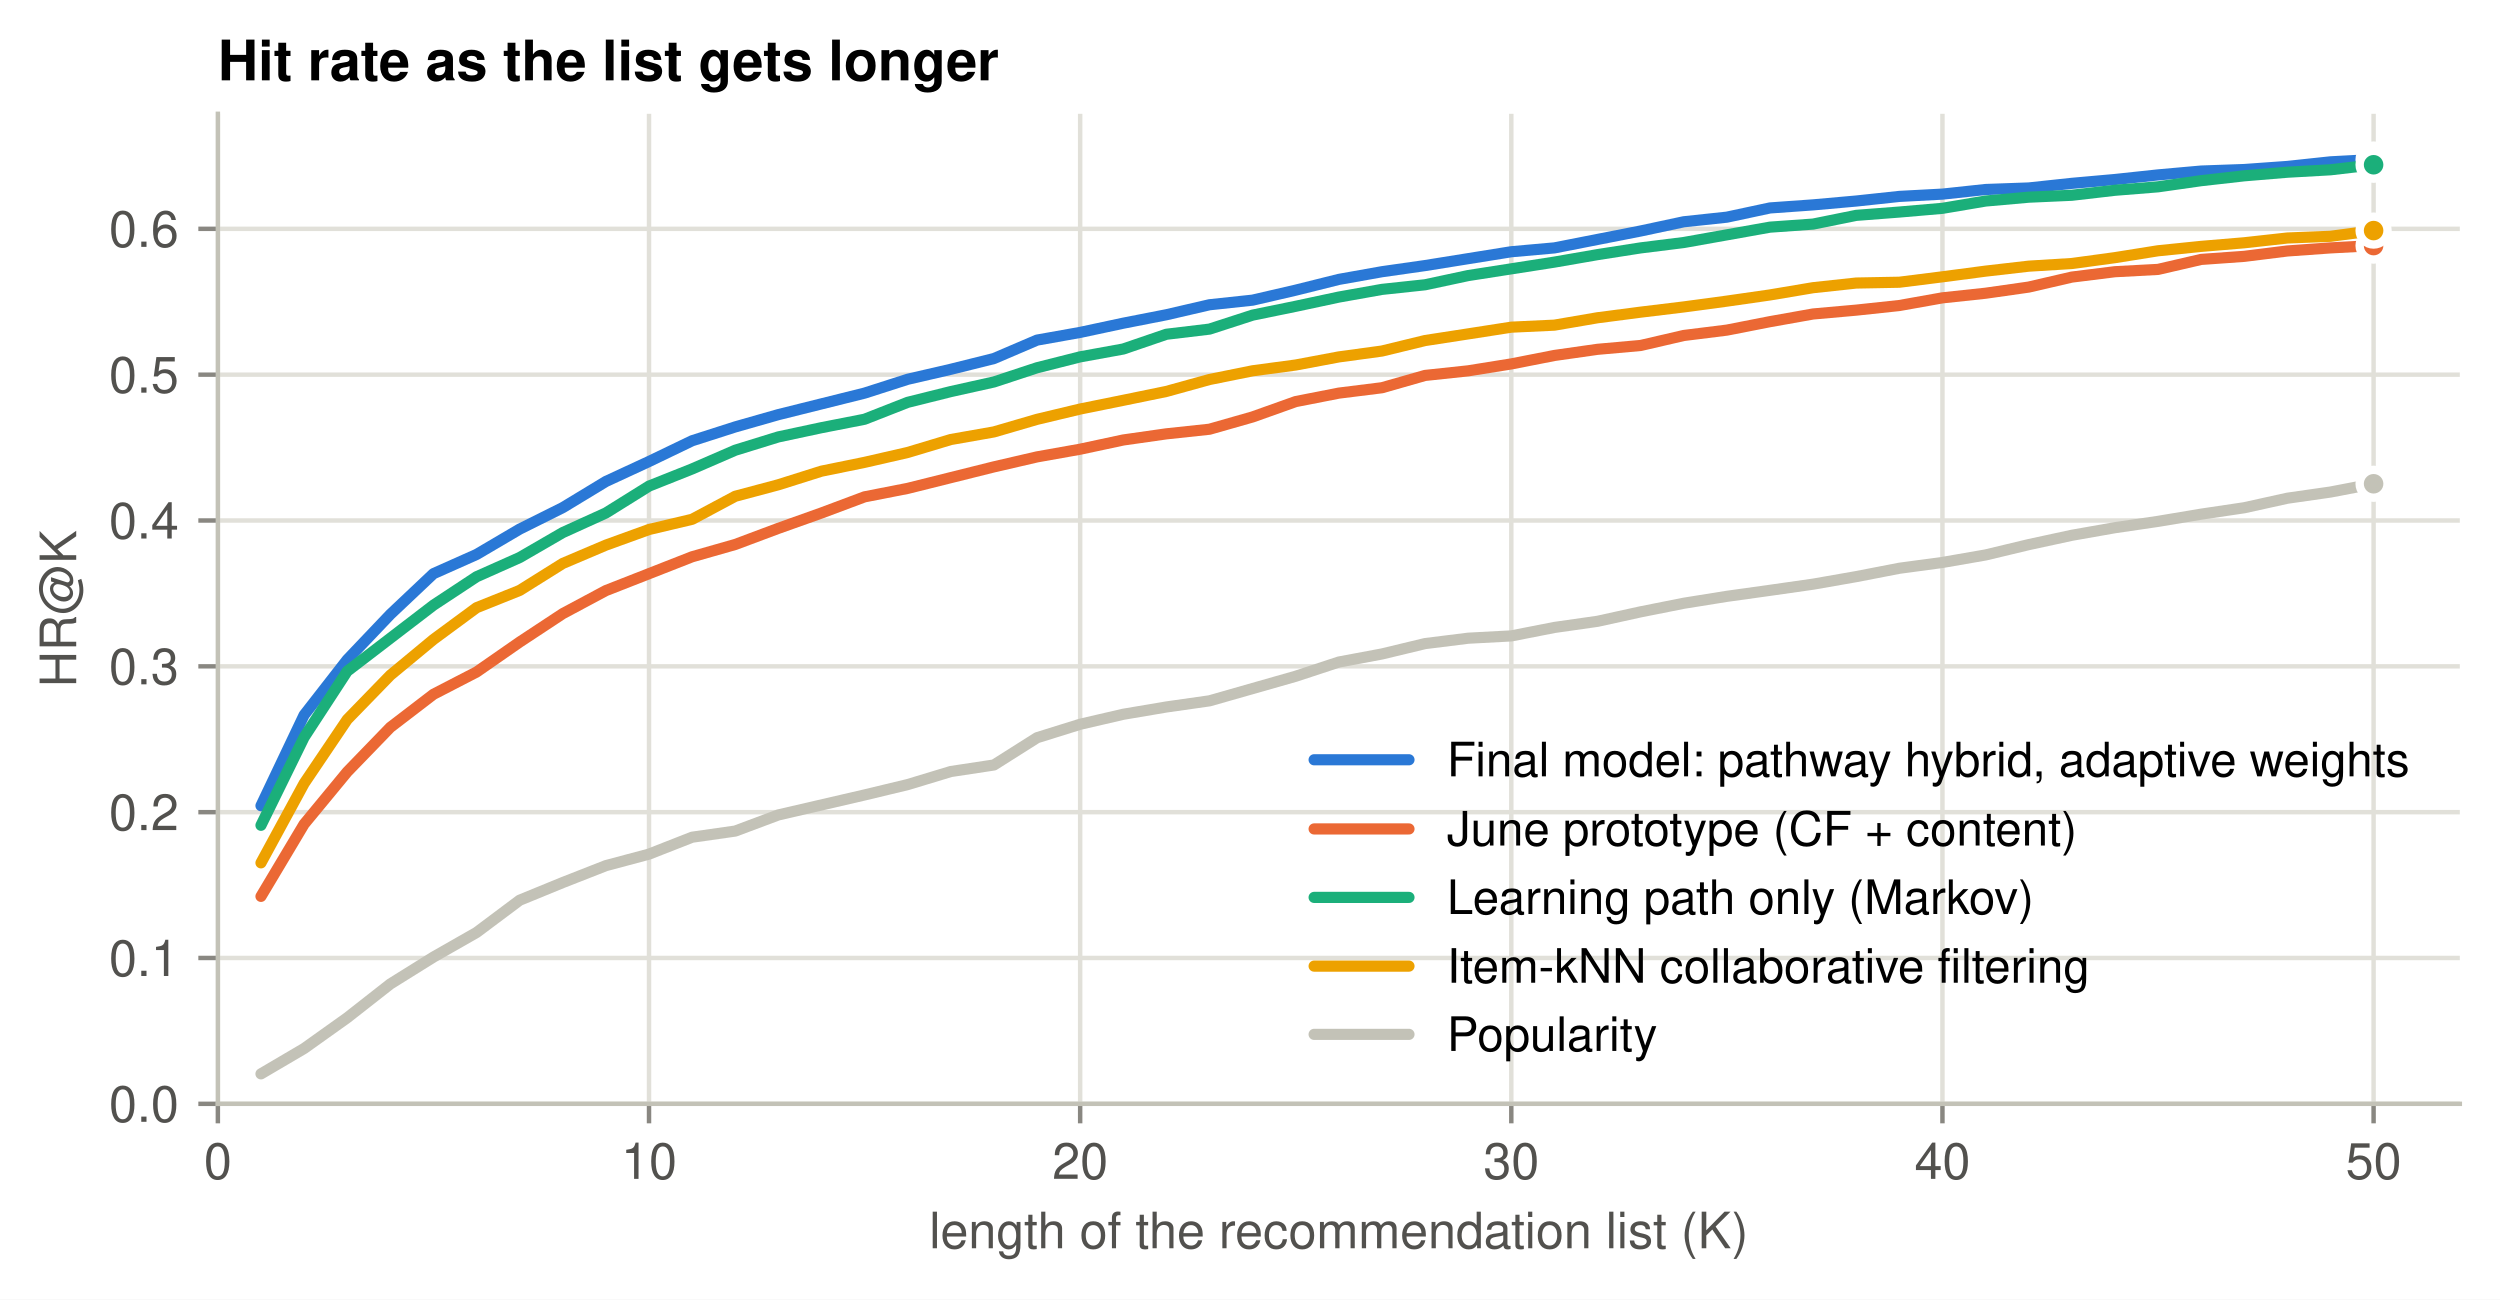
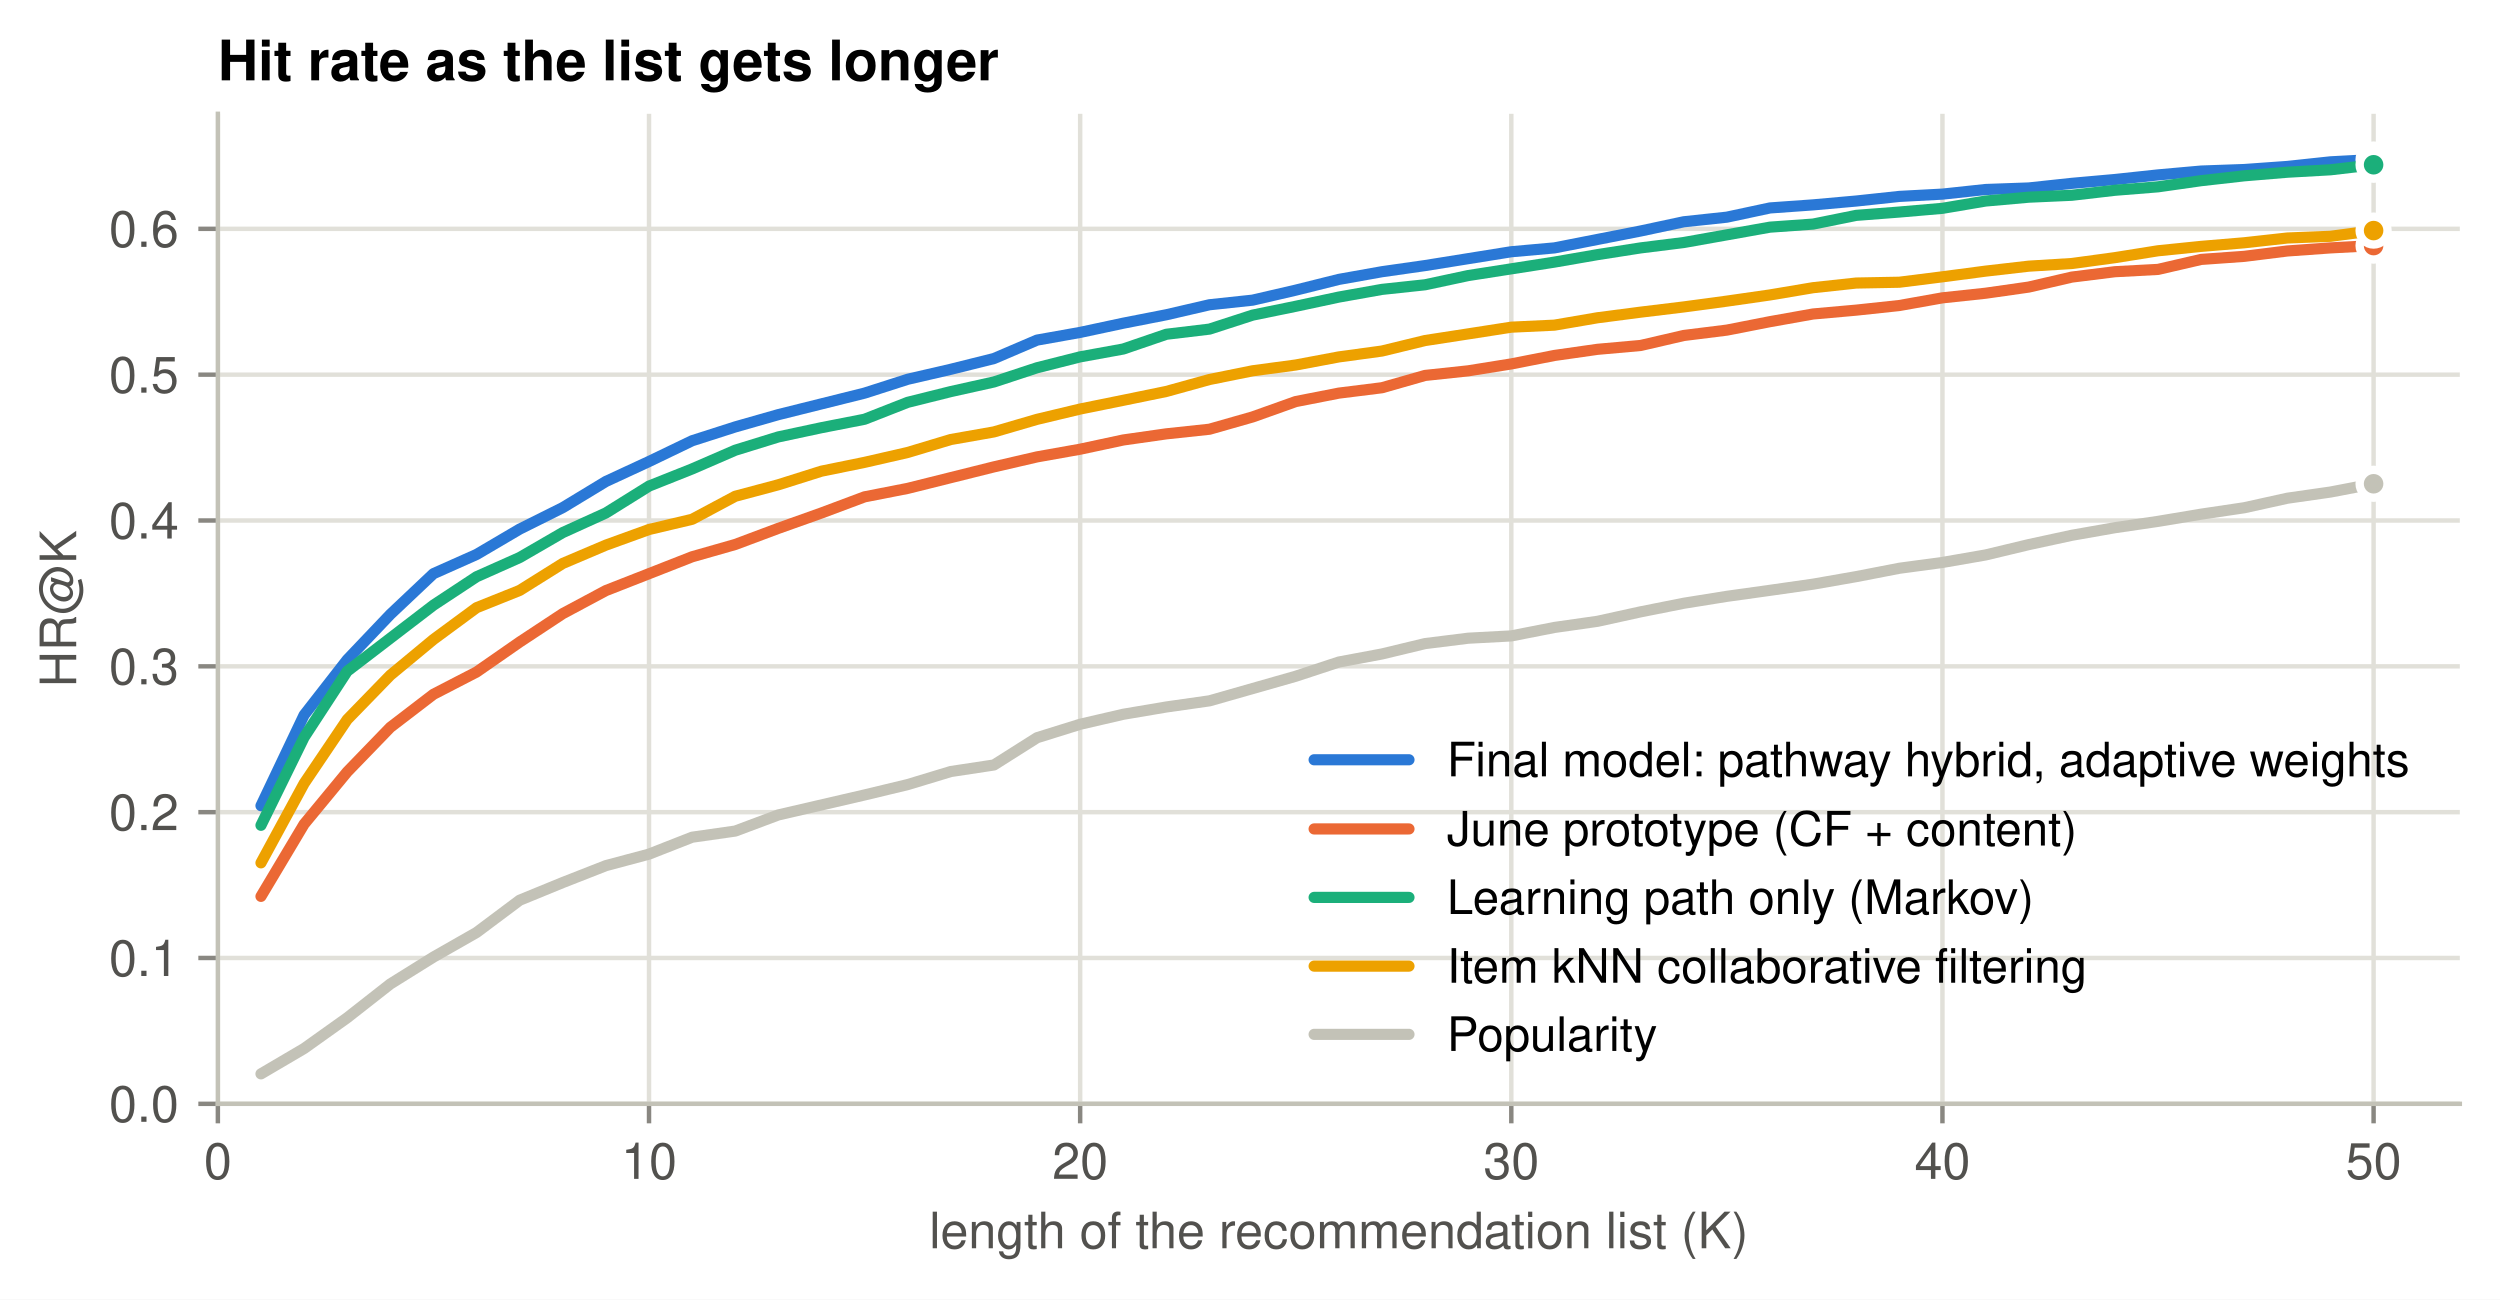
<svg xmlns="http://www.w3.org/2000/svg" xmlns:xlink="http://www.w3.org/1999/xlink" width="448.002pt" height="232.89pt" viewBox="0 0 448.002 232.89" version="1.1">
  <defs>
    <style type="text/css">*{stroke-linejoin: round; stroke-linecap: butt}</style>
  </defs>
  <g id="figure_1">
    <g id="patch_1">
      <path d="M 0 232.89  L 448.002 232.89  L 448.002 -0  L 0 -0  z " style="fill: #ffffff" />
    </g>
    <g id="axes_1">
      <g id="patch_2">
        <path d="M 39.042 197.805  L 440.802 197.805  L 440.802 20.397  L 39.042 20.397  z " style="fill: #ffffff" />
      </g>
      <g id="matplotlib.axis_1">
        <g id="xtick_1">
          <g id="line2d_1">
            <path d="M 39.042 197.805  L 39.042 20.397  " clip-path="url(#p6c851aea34)" style="fill: none; stroke: #e1e0d9; stroke-width: 0.8; stroke-linecap: round" />
          </g>
          <g id="line2d_2">
            <defs>
              <path id="m954afa2de4" d="M 0 0  L 0 3.5  " style="stroke: #898781; stroke-width: 0.8" />
            </defs>
            <g>
              <use xlink:href="#m954afa2de4" x="39.042" y="197.805" style="fill: #898781; stroke: #898781; stroke-width: 0.8" />
            </g>
          </g>
          <g id="text_1">
            <text style="font-size: 9px; font-family: 'Helvetica', 'Arial', 'DejaVu Sans'; text-anchor: middle; fill: #52514e" x="39.042" y="211.261" transform="rotate(-0 39.04203 211.261)">0</text>
          </g>
        </g>
        <g id="xtick_2">
          <g id="line2d_3">
            <path d="M 116.304 197.805  L 116.304 20.397  " clip-path="url(#p6c851aea34)" style="fill: none; stroke: #e1e0d9; stroke-width: 0.8; stroke-linecap: round" />
          </g>
          <g id="line2d_4">
            <g>
              <use xlink:href="#m954afa2de4" x="116.304" y="197.805" style="fill: #898781; stroke: #898781; stroke-width: 0.8" />
            </g>
          </g>
          <g id="text_2">
            <text style="font-size: 9px; font-family: 'Helvetica', 'Arial', 'DejaVu Sans'; text-anchor: middle; fill: #52514e" x="116.304" y="211.261" transform="rotate(-0 116.3036 211.261)">10</text>
          </g>
        </g>
        <g id="xtick_3">
          <g id="line2d_5">
            <path d="M 193.565 197.805  L 193.565 20.397  " clip-path="url(#p6c851aea34)" style="fill: none; stroke: #e1e0d9; stroke-width: 0.8; stroke-linecap: round" />
          </g>
          <g id="line2d_6">
            <g>
              <use xlink:href="#m954afa2de4" x="193.565" y="197.805" style="fill: #898781; stroke: #898781; stroke-width: 0.8" />
            </g>
          </g>
          <g id="text_3">
            <text style="font-size: 9px; font-family: 'Helvetica', 'Arial', 'DejaVu Sans'; text-anchor: middle; fill: #52514e" x="193.565" y="211.261" transform="rotate(-0 193.5651 211.261)">20</text>
          </g>
        </g>
        <g id="xtick_4">
          <g id="line2d_7">
            <path d="M 270.827 197.805  L 270.827 20.397  " clip-path="url(#p6c851aea34)" style="fill: none; stroke: #e1e0d9; stroke-width: 0.8; stroke-linecap: round" />
          </g>
          <g id="line2d_8">
            <g>
              <use xlink:href="#m954afa2de4" x="270.827" y="197.805" style="fill: #898781; stroke: #898781; stroke-width: 0.8" />
            </g>
          </g>
          <g id="text_4">
            <text style="font-size: 9px; font-family: 'Helvetica', 'Arial', 'DejaVu Sans'; text-anchor: middle; fill: #52514e" x="270.827" y="211.261" transform="rotate(-0 270.8266 211.261)">30</text>
          </g>
        </g>
        <g id="xtick_5">
          <g id="line2d_9">
            <path d="M 348.088 197.805  L 348.088 20.397  " clip-path="url(#p6c851aea34)" style="fill: none; stroke: #e1e0d9; stroke-width: 0.8; stroke-linecap: round" />
          </g>
          <g id="line2d_10">
            <g>
              <use xlink:href="#m954afa2de4" x="348.088" y="197.805" style="fill: #898781; stroke: #898781; stroke-width: 0.8" />
            </g>
          </g>
          <g id="text_5">
            <text style="font-size: 9px; font-family: 'Helvetica', 'Arial', 'DejaVu Sans'; text-anchor: middle; fill: #52514e" x="348.088" y="211.261" transform="rotate(-0 348.0882 211.261)">40</text>
          </g>
        </g>
        <g id="xtick_6">
          <g id="line2d_11">
            <path d="M 425.35 197.805  L 425.35 20.397  " clip-path="url(#p6c851aea34)" style="fill: none; stroke: #e1e0d9; stroke-width: 0.8; stroke-linecap: round" />
          </g>
          <g id="line2d_12">
            <g>
              <use xlink:href="#m954afa2de4" x="425.35" y="197.805" style="fill: #898781; stroke: #898781; stroke-width: 0.8" />
            </g>
          </g>
          <g id="text_6">
            <text style="font-size: 9px; font-family: 'Helvetica', 'Arial', 'DejaVu Sans'; text-anchor: middle; fill: #52514e" x="425.35" y="211.261" transform="rotate(-0 425.3497 211.261)">50</text>
          </g>
        </g>
        <g id="text_7">
          <text style="font-size: 9px; font-family: 'Helvetica', 'Arial', 'DejaVu Sans'; text-anchor: middle; fill: #52514e" x="239.922" y="223.698" transform="rotate(-0 239.922 223.6985)">length of the recommendation list (K)</text>
        </g>
      </g>
      <g id="matplotlib.axis_2">
        <g id="ytick_1">
          <g id="line2d_13">
            <path d="M 39.042 197.805  L 440.802 197.805  " clip-path="url(#p6c851aea34)" style="fill: none; stroke: #e1e0d9; stroke-width: 0.8; stroke-linecap: round" />
          </g>
          <g id="line2d_14">
            <defs>
              <path id="m45e60ed971" d="M 0 0  L -3.5 0  " style="stroke: #898781; stroke-width: 0.8" />
            </defs>
            <g>
              <use xlink:href="#m45e60ed971" x="39.042" y="197.805" style="fill: #898781; stroke: #898781; stroke-width: 0.8" />
            </g>
          </g>
          <g id="text_8">
            <text style="font-size: 9px; font-family: 'Helvetica', 'Arial', 'DejaVu Sans'; text-anchor: end; fill: #52514e" x="32.042" y="201.033" transform="rotate(-0 32.04203 201.0329)">0.0</text>
          </g>
        </g>
        <g id="ytick_2">
          <g id="line2d_15">
            <path d="M 39.042 171.672  L 440.802 171.672  " clip-path="url(#p6c851aea34)" style="fill: none; stroke: #e1e0d9; stroke-width: 0.8; stroke-linecap: round" />
          </g>
          <g id="line2d_16">
            <g>
              <use xlink:href="#m45e60ed971" x="39.042" y="171.672" style="fill: #898781; stroke: #898781; stroke-width: 0.8" />
            </g>
          </g>
          <g id="text_9">
            <text style="font-size: 9px; font-family: 'Helvetica', 'Arial', 'DejaVu Sans'; text-anchor: end; fill: #52514e" x="32.042" y="174.9" transform="rotate(-0 32.04203 174.9002)">0.1</text>
          </g>
        </g>
        <g id="ytick_3">
          <g id="line2d_17">
            <path d="M 39.042 145.539  L 440.802 145.539  " clip-path="url(#p6c851aea34)" style="fill: none; stroke: #e1e0d9; stroke-width: 0.8; stroke-linecap: round" />
          </g>
          <g id="line2d_18">
            <g>
              <use xlink:href="#m45e60ed971" x="39.042" y="145.539" style="fill: #898781; stroke: #898781; stroke-width: 0.8" />
            </g>
          </g>
          <g id="text_10">
            <text style="font-size: 9px; font-family: 'Helvetica', 'Arial', 'DejaVu Sans'; text-anchor: end; fill: #52514e" x="32.042" y="148.767" transform="rotate(-0 32.04203 148.7674)">0.2</text>
          </g>
        </g>
        <g id="ytick_4">
          <g id="line2d_19">
            <path d="M 39.042 119.407  L 440.802 119.407  " clip-path="url(#p6c851aea34)" style="fill: none; stroke: #e1e0d9; stroke-width: 0.8; stroke-linecap: round" />
          </g>
          <g id="line2d_20">
            <g>
              <use xlink:href="#m45e60ed971" x="39.042" y="119.407" style="fill: #898781; stroke: #898781; stroke-width: 0.8" />
            </g>
          </g>
          <g id="text_11">
            <text style="font-size: 9px; font-family: 'Helvetica', 'Arial', 'DejaVu Sans'; text-anchor: end; fill: #52514e" x="32.042" y="122.635" transform="rotate(-0 32.04203 122.6347)">0.3</text>
          </g>
        </g>
        <g id="ytick_5">
          <g id="line2d_21">
            <path d="M 39.042 93.274  L 440.802 93.274  " clip-path="url(#p6c851aea34)" style="fill: none; stroke: #e1e0d9; stroke-width: 0.8; stroke-linecap: round" />
          </g>
          <g id="line2d_22">
            <g>
              <use xlink:href="#m45e60ed971" x="39.042" y="93.274" style="fill: #898781; stroke: #898781; stroke-width: 0.8" />
            </g>
          </g>
          <g id="text_12">
            <text style="font-size: 9px; font-family: 'Helvetica', 'Arial', 'DejaVu Sans'; text-anchor: end; fill: #52514e" x="32.042" y="96.502" transform="rotate(-0 32.04203 96.50195)">0.4</text>
          </g>
        </g>
        <g id="ytick_6">
          <g id="line2d_23">
            <path d="M 39.042 67.141  L 440.802 67.141  " clip-path="url(#p6c851aea34)" style="fill: none; stroke: #e1e0d9; stroke-width: 0.8; stroke-linecap: round" />
          </g>
          <g id="line2d_24">
            <g>
              <use xlink:href="#m45e60ed971" x="39.042" y="67.141" style="fill: #898781; stroke: #898781; stroke-width: 0.8" />
            </g>
          </g>
          <g id="text_13">
            <text style="font-size: 9px; font-family: 'Helvetica', 'Arial', 'DejaVu Sans'; text-anchor: end; fill: #52514e" x="32.042" y="70.369" transform="rotate(-0 32.04203 70.36921)">0.5</text>
          </g>
        </g>
        <g id="ytick_7">
          <g id="line2d_25">
            <path d="M 39.042 41.008  L 440.802 41.008  " clip-path="url(#p6c851aea34)" style="fill: none; stroke: #e1e0d9; stroke-width: 0.8; stroke-linecap: round" />
          </g>
          <g id="line2d_26">
            <g>
              <use xlink:href="#m45e60ed971" x="39.042" y="41.008" style="fill: #898781; stroke: #898781; stroke-width: 0.8" />
            </g>
          </g>
          <g id="text_14">
            <text style="font-size: 9px; font-family: 'Helvetica', 'Arial', 'DejaVu Sans'; text-anchor: end; fill: #52514e" x="32.042" y="44.236" transform="rotate(-0 32.04203 44.23647)">0.6</text>
          </g>
        </g>
        <g id="text_15">
          <text style="font-size: 9px; font-family: 'Helvetica', 'Arial', 'DejaVu Sans'; text-anchor: middle; fill: #52514e" x="13.656" y="109.101" transform="rotate(-90 13.65609 109.1009)">HR@K</text>
        </g>
      </g>
      <g id="line2d_27">
        <path d="M 46.768 144.383  L 54.494 128.136  L 62.22 118.223  L 69.947 110.099  L 77.673 102.802  L 85.399 99.36  L 93.125 94.816  L 100.851 90.961  L 108.577 86.279  L 116.304 82.7  L 124.03 78.982  L 131.756 76.504  L 139.482 74.301  L 147.208 72.373  L 154.934 70.446  L 162.66 67.967  L 170.387 66.177  L 178.113 64.25  L 185.839 60.945  L 193.565 59.568  L 201.291 57.916  L 209.017 56.402  L 216.744 54.612  L 224.47 53.786  L 232.196 51.996  L 239.922 50.068  L 247.648 48.691  L 255.374 47.59  L 263.1 46.351  L 270.827 45.111  L 278.553 44.423  L 286.279 42.908  L 294.005 41.394  L 301.731 39.742  L 309.457 38.916  L 317.184 37.263  L 324.91 36.713  L 332.636 36.024  L 340.362 35.198  L 348.088 34.785  L 355.814 33.959  L 363.54 33.684  L 371.267 32.857  L 378.993 32.169  L 386.719 31.343  L 394.445 30.654  L 402.171 30.379  L 409.897 29.828  L 417.624 29.002  L 425.35 28.589  " clip-path="url(#p6c851aea34)" style="fill: none; stroke: #2a78d6; stroke-width: 2; stroke-linecap: round" />
      </g>
      <g id="line2d_28">
        <defs>
          <path id="m2bba3f0528" d="M 0 2.5  C 0.663 2.5 1.299 2.237 1.768 1.768  C 2.237 1.299 2.5 0.663 2.5 0  C 2.5 -0.663 2.237 -1.299 1.768 -1.768  C 1.299 -2.237 0.663 -2.5 0 -2.5  C -0.663 -2.5 -1.299 -2.237 -1.768 -1.768  C -2.237 -1.299 -2.5 -0.663 -2.5 0  C -2.5 0.663 -2.237 1.299 -1.768 1.768  C -1.299 2.237 -0.663 2.5 0 2.5  z " style="stroke: #ffffff; stroke-width: 1.5" />
        </defs>
        <g clip-path="url(#p6c851aea34)">
          <use xlink:href="#m2bba3f0528" x="425.35" y="28.589" style="fill: #2a78d6; stroke: #ffffff; stroke-width: 1.5" />
        </g>
      </g>
      <g id="line2d_29">
        <path d="M 46.768 160.63  L 54.494 147.687  L 62.22 138.325  L 69.947 130.339  L 77.673 124.418  L 85.399 120.426  L 93.125 115.056  L 100.851 109.961  L 108.577 105.831  L 116.304 102.802  L 124.03 99.773  L 131.756 97.57  L 139.482 94.678  L 147.208 91.925  L 154.934 89.033  L 162.66 87.519  L 170.387 85.591  L 178.113 83.663  L 185.839 81.874  L 193.565 80.497  L 201.291 78.844  L 209.017 77.743  L 216.744 76.917  L 224.47 74.714  L 232.196 71.96  L 239.922 70.446  L 247.648 69.482  L 255.374 67.279  L 263.1 66.453  L 270.827 65.214  L 278.553 63.699  L 286.279 62.598  L 294.005 61.909  L 301.731 60.119  L 309.457 59.155  L 317.184 57.641  L 324.91 56.264  L 332.636 55.576  L 340.362 54.749  L 348.088 53.373  L 355.814 52.546  L 363.54 51.445  L 371.267 49.655  L 378.993 48.691  L 386.719 48.278  L 394.445 46.488  L 402.171 45.938  L 409.897 44.974  L 417.624 44.423  L 425.35 44.01  " clip-path="url(#p6c851aea34)" style="fill: none; stroke: #eb6834; stroke-width: 2; stroke-linecap: round" />
      </g>
      <g id="line2d_30">
        <defs>
          <path id="m99f87c1d94" d="M 0 2.5  C 0.663 2.5 1.299 2.237 1.768 1.768  C 2.237 1.299 2.5 0.663 2.5 0  C 2.5 -0.663 2.237 -1.299 1.768 -1.768  C 1.299 -2.237 0.663 -2.5 0 -2.5  C -0.663 -2.5 -1.299 -2.237 -1.768 -1.768  C -2.237 -1.299 -2.5 -0.663 -2.5 0  C -2.5 0.663 -2.237 1.299 -1.768 1.768  C -1.299 2.237 -0.663 2.5 0 2.5  z " style="stroke: #ffffff; stroke-width: 1.5" />
        </defs>
        <g clip-path="url(#p6c851aea34)">
          <use xlink:href="#m99f87c1d94" x="425.35" y="44.01" style="fill: #eb6834; stroke: #ffffff; stroke-width: 1.5" />
        </g>
      </g>
      <g id="line2d_31">
        <path d="M 46.768 147.894  L 54.494 132.129  L 62.22 120.288  L 69.947 114.367  L 77.673 108.447  L 85.399 103.352  L 93.125 99.91  L 100.851 95.436  L 108.577 91.925  L 116.304 87.106  L 124.03 84.031  L 131.756 80.68  L 139.482 78.294  L 147.208 76.641  L 154.934 75.127  L 162.66 72.098  L 170.387 70.17  L 178.113 68.449  L 185.839 65.902  L 193.565 63.947  L 201.291 62.542  L 209.017 59.899  L 216.744 58.976  L 224.47 56.471  L 232.196 54.887  L 239.922 53.235  L 247.648 51.858  L 255.374 51.032  L 263.1 49.38  L 270.827 48.175  L 278.553 46.97  L 286.279 45.628  L 294.005 44.423  L 301.731 43.459  L 309.457 42.082  L 317.184 40.706  L 324.91 40.155  L 332.636 38.594  L 340.362 37.998  L 348.088 37.332  L 355.814 36.024  L 363.54 35.336  L 371.267 34.992  L 378.993 34.097  L 386.719 33.477  L 394.445 32.376  L 402.171 31.504  L 409.897 30.861  L 417.624 30.425  L 425.35 29.525  " clip-path="url(#p6c851aea34)" style="fill: none; stroke: #1baf7a; stroke-width: 2; stroke-linecap: round" />
      </g>
      <g id="line2d_32">
        <defs>
          <path id="mbfd6833655" d="M 0 2.5  C 0.663 2.5 1.299 2.237 1.768 1.768  C 2.237 1.299 2.5 0.663 2.5 0  C 2.5 -0.663 2.237 -1.299 1.768 -1.768  C 1.299 -2.237 0.663 -2.5 0 -2.5  C -0.663 -2.5 -1.299 -2.237 -1.768 -1.768  C -2.237 -1.299 -2.5 -0.663 -2.5 0  C -2.5 0.663 -2.237 1.299 -1.768 1.768  C -1.299 2.237 -0.663 2.5 0 2.5  z " style="stroke: #ffffff; stroke-width: 1.5" />
        </defs>
        <g clip-path="url(#p6c851aea34)">
          <use xlink:href="#mbfd6833655" x="425.35" y="29.525" style="fill: #1baf7a; stroke: #ffffff; stroke-width: 1.5" />
        </g>
      </g>
      <g id="line2d_33">
        <path d="M 46.768 154.623  L 54.494 140.396  L 62.22 128.946  L 69.947 120.996  L 77.673 114.594  L 85.399 108.899  L 93.125 105.802  L 100.851 100.967  L 108.577 97.686  L 116.304 94.887  L 124.03 93.057  L 131.756 88.931  L 139.482 86.87  L 147.208 84.433  L 154.934 82.855  L 162.66 81.083  L 170.387 78.76  L 178.113 77.4  L 185.839 75.146  L 193.565 73.297  L 201.291 71.733  L 209.017 70.145  L 216.744 68.007  L 224.47 66.446  L 232.196 65.409  L 239.922 63.959  L 247.648 62.905  L 255.374 61.024  L 263.1 59.832  L 270.827 58.629  L 278.553 58.267  L 286.279 56.942  L 294.005 55.937  L 301.731 55.002  L 309.457 53.962  L 317.184 52.853  L 324.91 51.554  L 332.636 50.721  L 340.362 50.575  L 348.088 49.604  L 355.814 48.587  L 363.54 47.698  L 371.267 47.222  L 378.993 46.172  L 386.719 44.939  L 394.445 44.153  L 402.171 43.505  L 409.897 42.65  L 417.624 42.346  L 425.35 41.32  " clip-path="url(#p6c851aea34)" style="fill: none; stroke: #eda100; stroke-width: 2; stroke-linecap: round" />
      </g>
      <g id="line2d_34">
        <defs>
          <path id="m62179819a2" d="M 0 2.5  C 0.663 2.5 1.299 2.237 1.768 1.768  C 2.237 1.299 2.5 0.663 2.5 0  C 2.5 -0.663 2.237 -1.299 1.768 -1.768  C 1.299 -2.237 0.663 -2.5 0 -2.5  C -0.663 -2.5 -1.299 -2.237 -1.768 -1.768  C -2.237 -1.299 -2.5 -0.663 -2.5 0  C -2.5 0.663 -2.237 1.299 -1.768 1.768  C -1.299 2.237 -0.663 2.5 0 2.5  z " style="stroke: #ffffff; stroke-width: 1.5" />
        </defs>
        <g clip-path="url(#p6c851aea34)">
          <use xlink:href="#m62179819a2" x="425.35" y="41.32" style="fill: #eda100; stroke: #ffffff; stroke-width: 1.5" />
        </g>
      </g>
      <g id="line2d_35">
        <path d="M 46.768 192.435  L 54.494 187.892  L 62.22 182.384  L 69.947 176.326  L 77.673 171.507  L 85.399 167.101  L 93.125 161.318  L 100.851 158.151  L 108.577 155.122  L 116.304 153.057  L 124.03 150.028  L 131.756 148.926  L 139.482 146.035  L 147.208 144.245  L 154.934 142.455  L 162.66 140.596  L 170.387 138.256  L 178.113 137.085  L 185.839 132.198  L 193.565 129.788  L 201.291 127.998  L 209.017 126.69  L 216.744 125.589  L 224.47 123.386  L 232.196 121.183  L 239.922 118.636  L 247.648 117.19  L 255.374 115.331  L 263.1 114.367  L 270.827 113.954  L 278.553 112.44  L 286.279 111.338  L 294.005 109.64  L 301.731 108.103  L 309.457 106.863  L 317.184 105.785  L 324.91 104.683  L 332.636 103.33  L 340.362 101.833  L 348.088 100.792  L 355.814 99.449  L 363.54 97.597  L 371.267 95.924  L 378.993 94.564  L 386.719 93.43  L 394.445 92.138  L 402.171 90.988  L 409.897 89.281  L 417.624 88.173  L 425.35 86.693  " clip-path="url(#p6c851aea34)" style="fill: none; stroke: #c3c2b7; stroke-width: 2; stroke-linecap: round" />
      </g>
      <g id="line2d_36">
        <defs>
          <path id="m1275bc58a4" d="M 0 2.5  C 0.663 2.5 1.299 2.237 1.768 1.768  C 2.237 1.299 2.5 0.663 2.5 0  C 2.5 -0.663 2.237 -1.299 1.768 -1.768  C 1.299 -2.237 0.663 -2.5 0 -2.5  C -0.663 -2.5 -1.299 -2.237 -1.768 -1.768  C -2.237 -1.299 -2.5 -0.663 -2.5 0  C -2.5 0.663 -2.237 1.299 -1.768 1.768  C -1.299 2.237 -0.663 2.5 0 2.5  z " style="stroke: #ffffff; stroke-width: 1.5" />
        </defs>
        <g clip-path="url(#p6c851aea34)">
          <use xlink:href="#m1275bc58a4" x="425.35" y="86.693" style="fill: #c3c2b7; stroke: #ffffff; stroke-width: 1.5" />
        </g>
      </g>
      <g id="patch_3">
        <path d="M 39.042 197.805  L 39.042 20.397  " style="fill: none; stroke: #c3c2b7; stroke-width: 0.8; stroke-linejoin: miter; stroke-linecap: square" />
      </g>
      <g id="patch_4">
        <path d="M 39.042 197.805  L 440.802 197.805  " style="fill: none; stroke: #c3c2b7; stroke-width: 0.8; stroke-linejoin: miter; stroke-linecap: square" />
      </g>
      <g id="text_16">
        <text style="font-weight: 700; font-size: 10px; font-family: 'Helvetica', 'Arial', 'DejaVu Sans'; text-anchor: start" x="39.042" y="14.397" transform="rotate(-0 39.04203 14.39687)">Hit rate as the list gets longer</text>
      </g>
      <g id="legend_1">
        <g id="line2d_37">
          <path d="M 235.491 136.152  L 243.991 136.152  L 252.491 136.152  " style="fill: none; stroke: #2a78d6; stroke-width: 2; stroke-linecap: round" />
        </g>
        <g id="text_17">
          <text style="font-size: 8.5px; font-family: 'Helvetica', 'Arial', 'DejaVu Sans'; text-anchor: start" x="259.291" y="139.127" transform="rotate(-0 259.2912 139.127)">Final model: pathway hybrid, adaptive weights</text>
        </g>
        <g id="line2d_38">
          <path d="M 235.491 148.546  L 243.991 148.546  L 252.491 148.546  " style="fill: none; stroke: #eb6834; stroke-width: 2; stroke-linecap: round" />
        </g>
        <g id="text_18">
          <text style="font-size: 8.5px; font-family: 'Helvetica', 'Arial', 'DejaVu Sans'; text-anchor: start" x="259.291" y="151.521" transform="rotate(-0 259.2912 151.521)">June prototype (CF + content)</text>
        </g>
        <g id="line2d_39">
          <path d="M 235.491 160.815  L 243.991 160.815  L 252.491 160.815  " style="fill: none; stroke: #1baf7a; stroke-width: 2; stroke-linecap: round" />
        </g>
        <g id="text_19">
          <text style="font-size: 8.5px; font-family: 'Helvetica', 'Arial', 'DejaVu Sans'; text-anchor: start" x="259.291" y="163.79" transform="rotate(-0 259.2912 163.7903)">Learning path only (Markov)</text>
        </g>
        <g id="line2d_40">
          <path d="M 235.491 173.13  L 243.991 173.13  L 252.491 173.13  " style="fill: none; stroke: #eda100; stroke-width: 2; stroke-linecap: round" />
        </g>
        <g id="text_20">
-           <text style="font-size: 8.5px; font-family: 'Helvetica', 'Arial', 'DejaVu Sans'; text-anchor: start" x="259.291" y="176.105" transform="rotate(-0 259.2912 176.1046)">Item-kNN collaborative filtering</text>
+           <text style="font-size: 8.5px; font-family: 'Helvetica', 'Arial', 'DejaVu Sans'; text-anchor: start" x="259.291" y="176.105" transform="rotate(-0 259.2912 176.1046)">Item kNN collaborative filtering</text>
        </g>
        <g id="line2d_41">
          <path d="M 235.491 185.358  L 243.991 185.358  L 252.491 185.358  " style="fill: none; stroke: #c3c2b7; stroke-width: 2; stroke-linecap: round" />
        </g>
        <g id="text_21">
          <text style="font-size: 8.5px; font-family: 'Helvetica', 'Arial', 'DejaVu Sans'; text-anchor: start" x="259.291" y="188.333" transform="rotate(-0 259.2912 188.3327)">Popularity</text>
        </g>
      </g>
    </g>
  </g>
  <defs>
    <clipPath id="p6c851aea34">
      <rect x="39.042" y="20.397" width="401.76" height="177.408" />
    </clipPath>
  </defs>
</svg>
